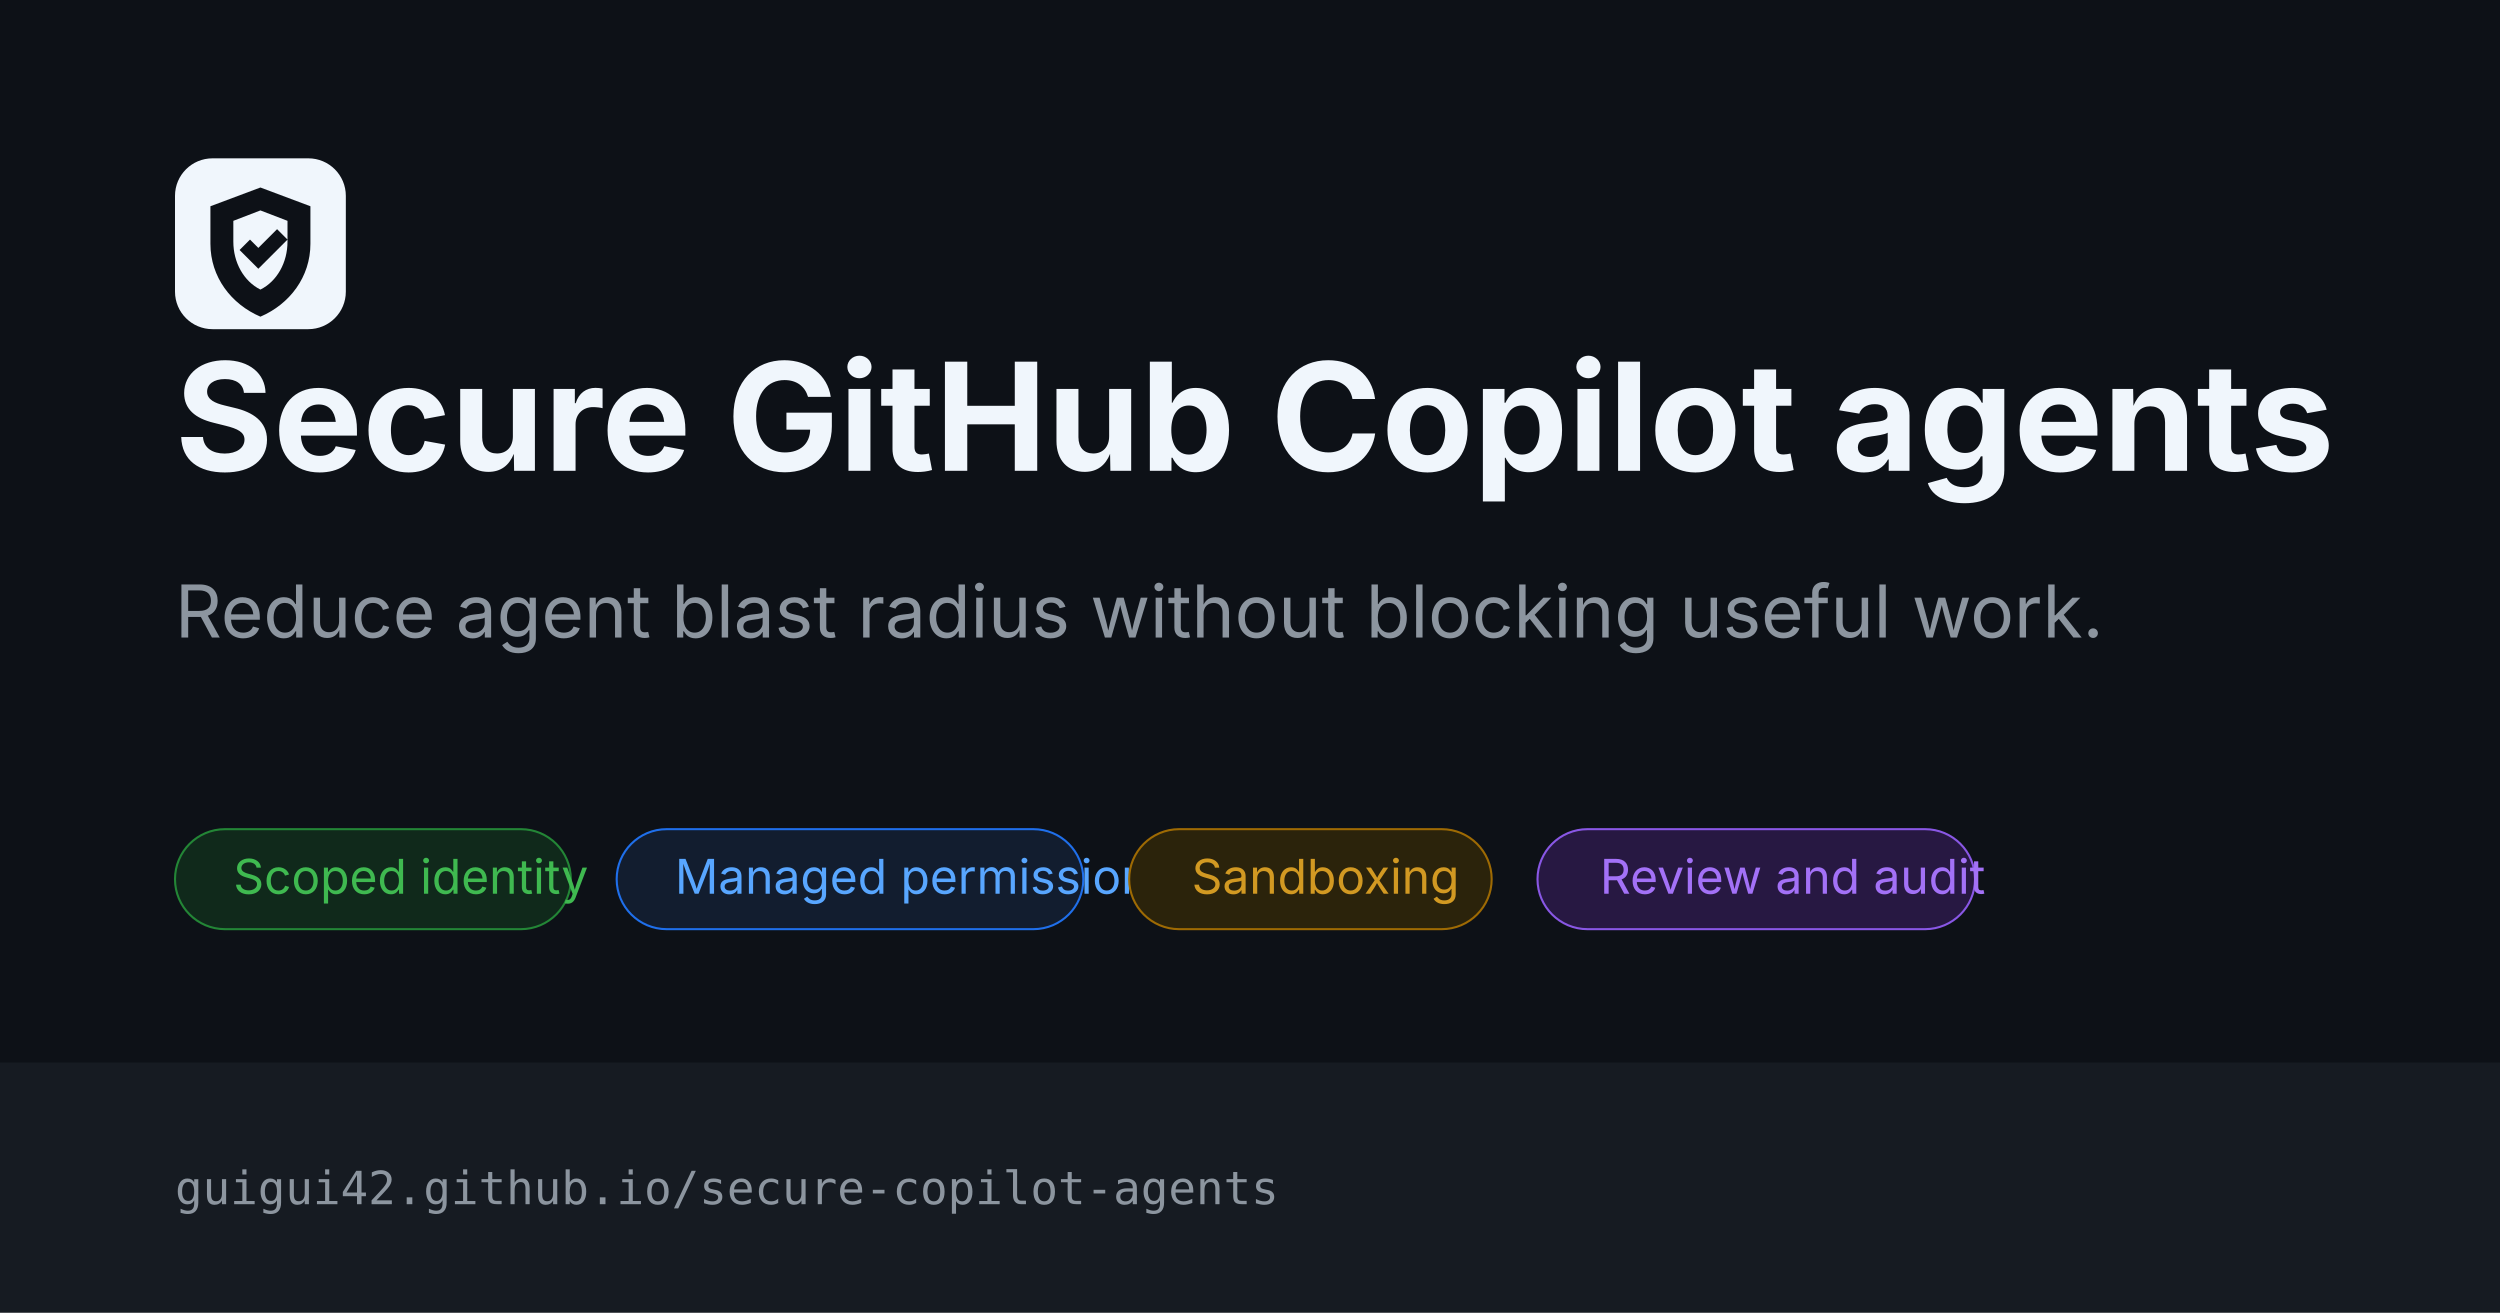
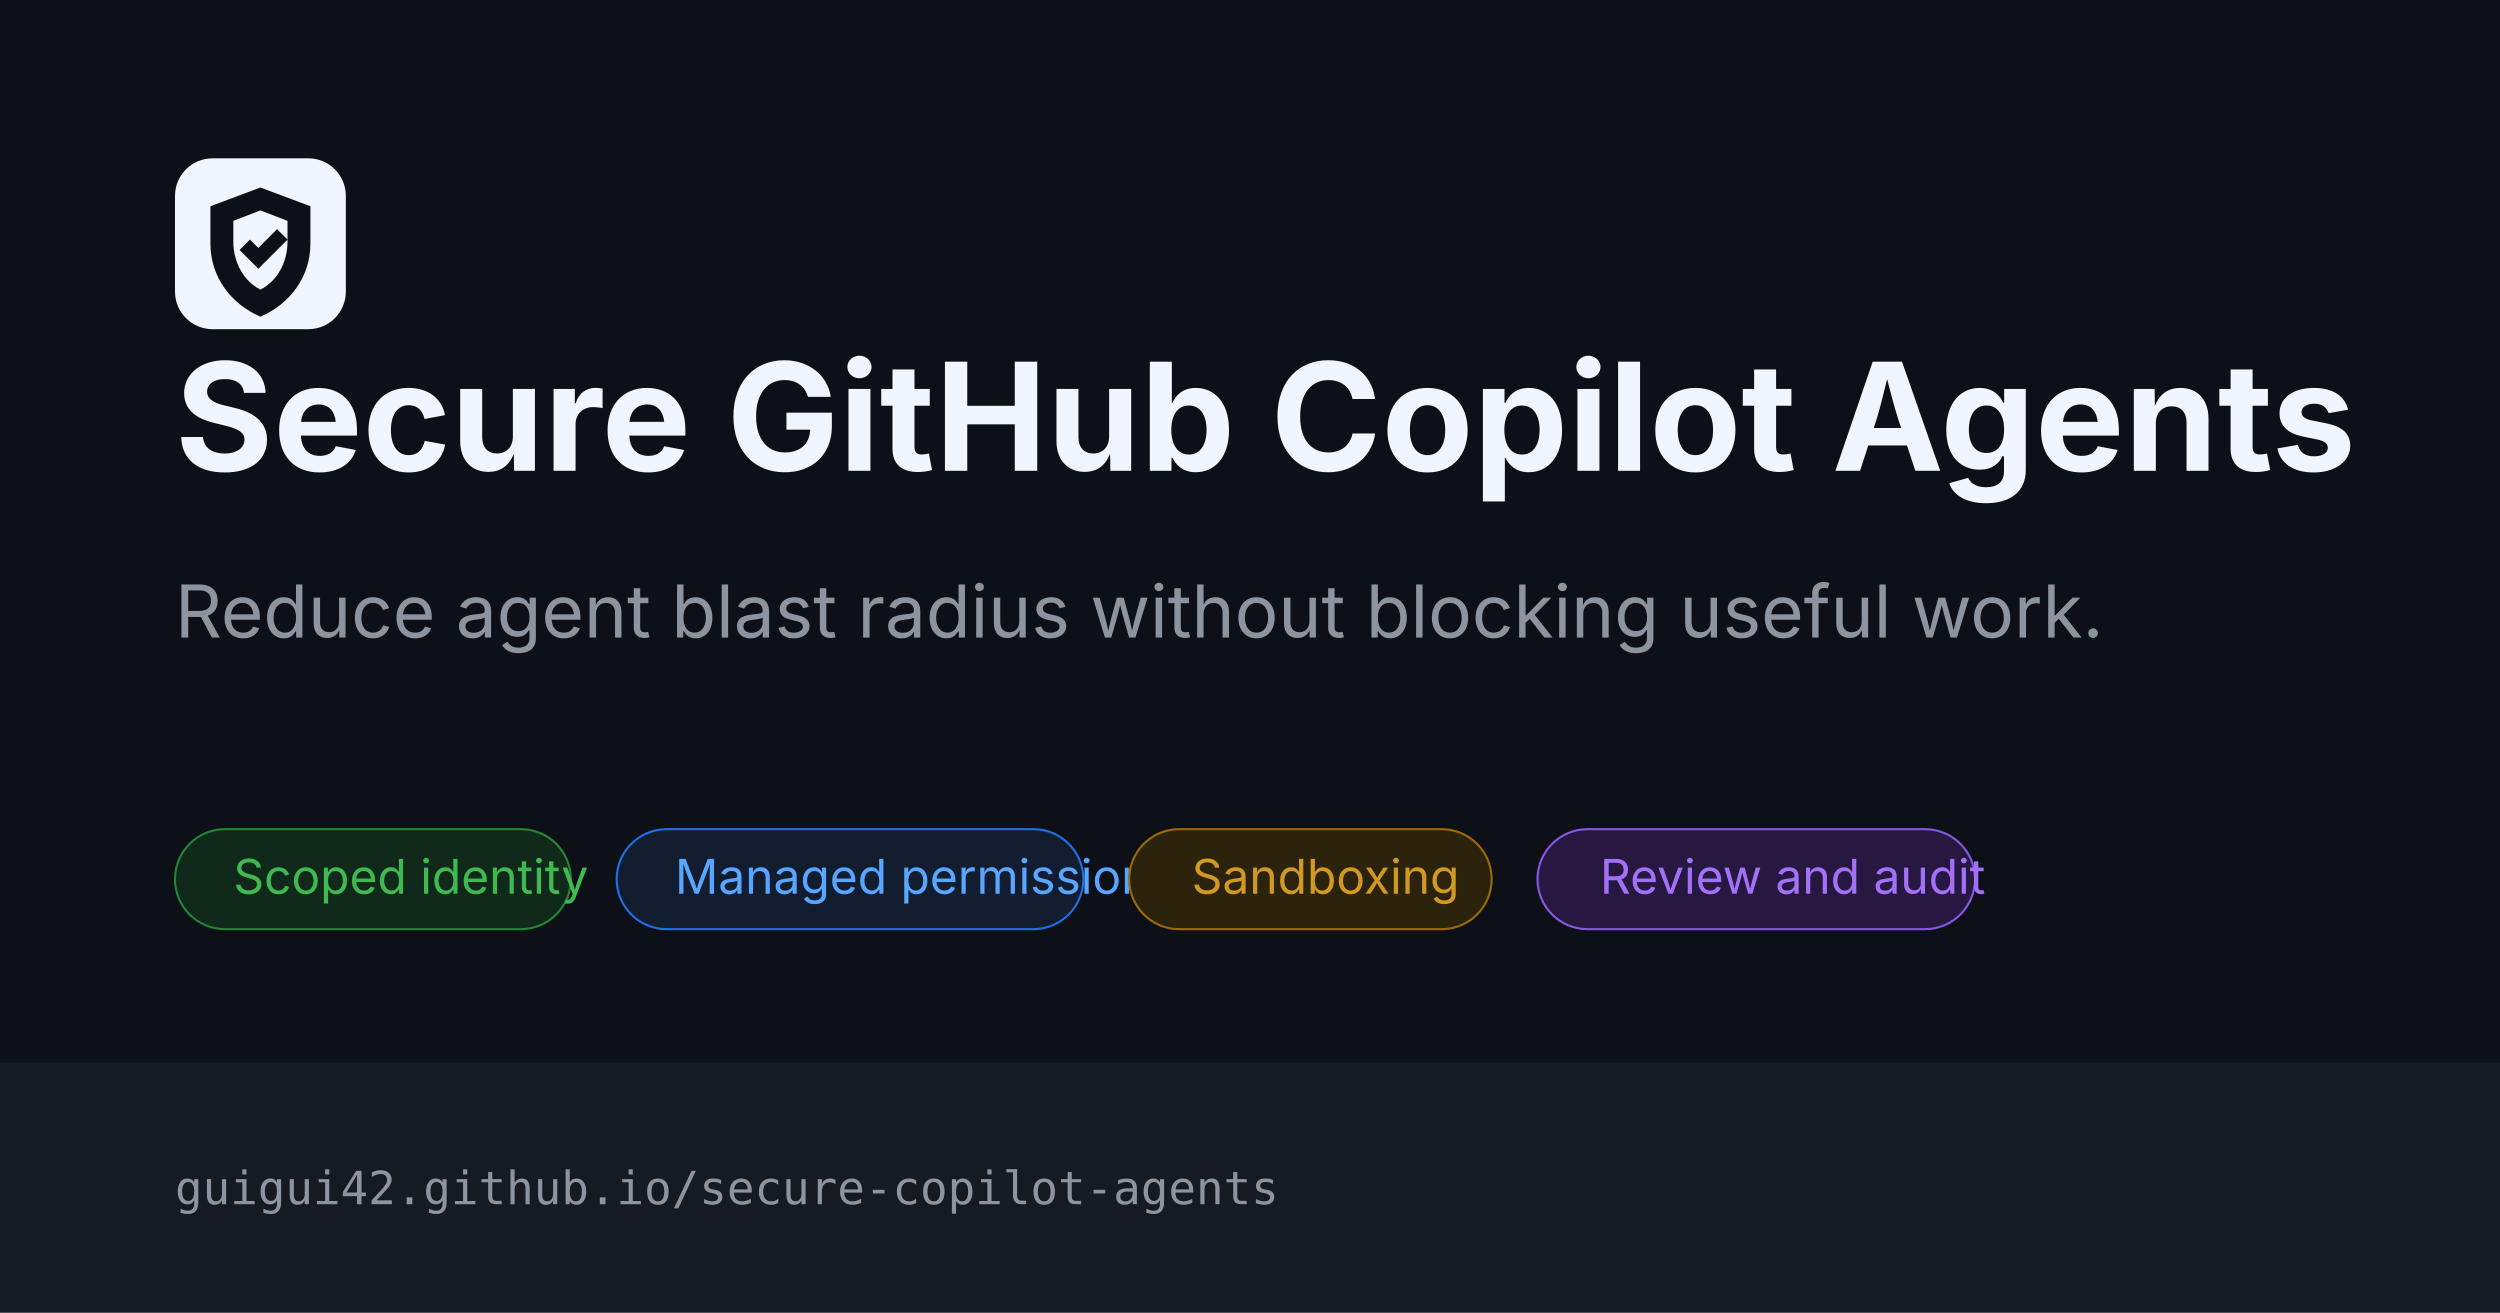
<svg xmlns="http://www.w3.org/2000/svg" width="1200" height="630" viewBox="0 0 1200 630">
  <rect width="1200" height="630" fill="#0d1117" />
  <path d="M0 510h1200v120H0z" fill="#161b22" />
  <g transform="translate(84 76)">
    <rect width="82" height="82" rx="18" fill="#f0f6fc" />
    <path fill="#0d1117" d="M41 14 65 23v18c0 16-10 29-24 35-14-6-24-19-24-35V23l24-9Zm0 11-13 5v10c0 10 5 19 13 23 8-4 13-13 13-23V30l-13-5Zm-3 26-7-7 5-5 4 4 9-9 5 5-14 14-2-2Z" />
  </g>
-   <text x="84" y="226" fill="#f0f6fc" font-family="-apple-system,BlinkMacSystemFont,Segoe UI,sans-serif" font-size="72" font-weight="700">Secure GitHub Copilot agents</text>
+   <text x="84" y="226" fill="#f0f6fc" font-family="-apple-system,BlinkMacSystemFont,Segoe UI,sans-serif" font-size="72" font-weight="700">Secure GitHub Copilot Agents</text>
  <text x="84" y="306" fill="#8c959f" font-family="-apple-system,BlinkMacSystemFont,Segoe UI,sans-serif" font-size="35">Reduce agent blast radius without blocking useful work.</text>
  <g transform="translate(84 398)" font-family="-apple-system,BlinkMacSystemFont,Segoe UI,sans-serif" font-size="23">
    <rect width="190" height="48" rx="24" fill="#10291b" stroke="#238636" />
    <text x="28" y="31" fill="#3fb950">Scoped identity</text>
    <rect x="212" width="224" height="48" rx="24" fill="#121d2f" stroke="#1f6feb" />
    <text x="240" y="31" fill="#58a6ff">Managed permissions</text>
    <rect x="458" width="174" height="48" rx="24" fill="#2b230b" stroke="#9e6a03" />
    <text x="488" y="31" fill="#d29922">Sandboxing</text>
    <rect x="654" width="210" height="48" rx="24" fill="#271842" stroke="#8957e5" />
    <text x="684" y="31" fill="#a371f7">Review and audit</text>
  </g>
  <text x="84" y="578" fill="#8c959f" font-family="ui-monospace,SFMono-Regular,Consolas,monospace" font-size="22">guigui42.github.io/secure-copilot-agents</text>
</svg>
